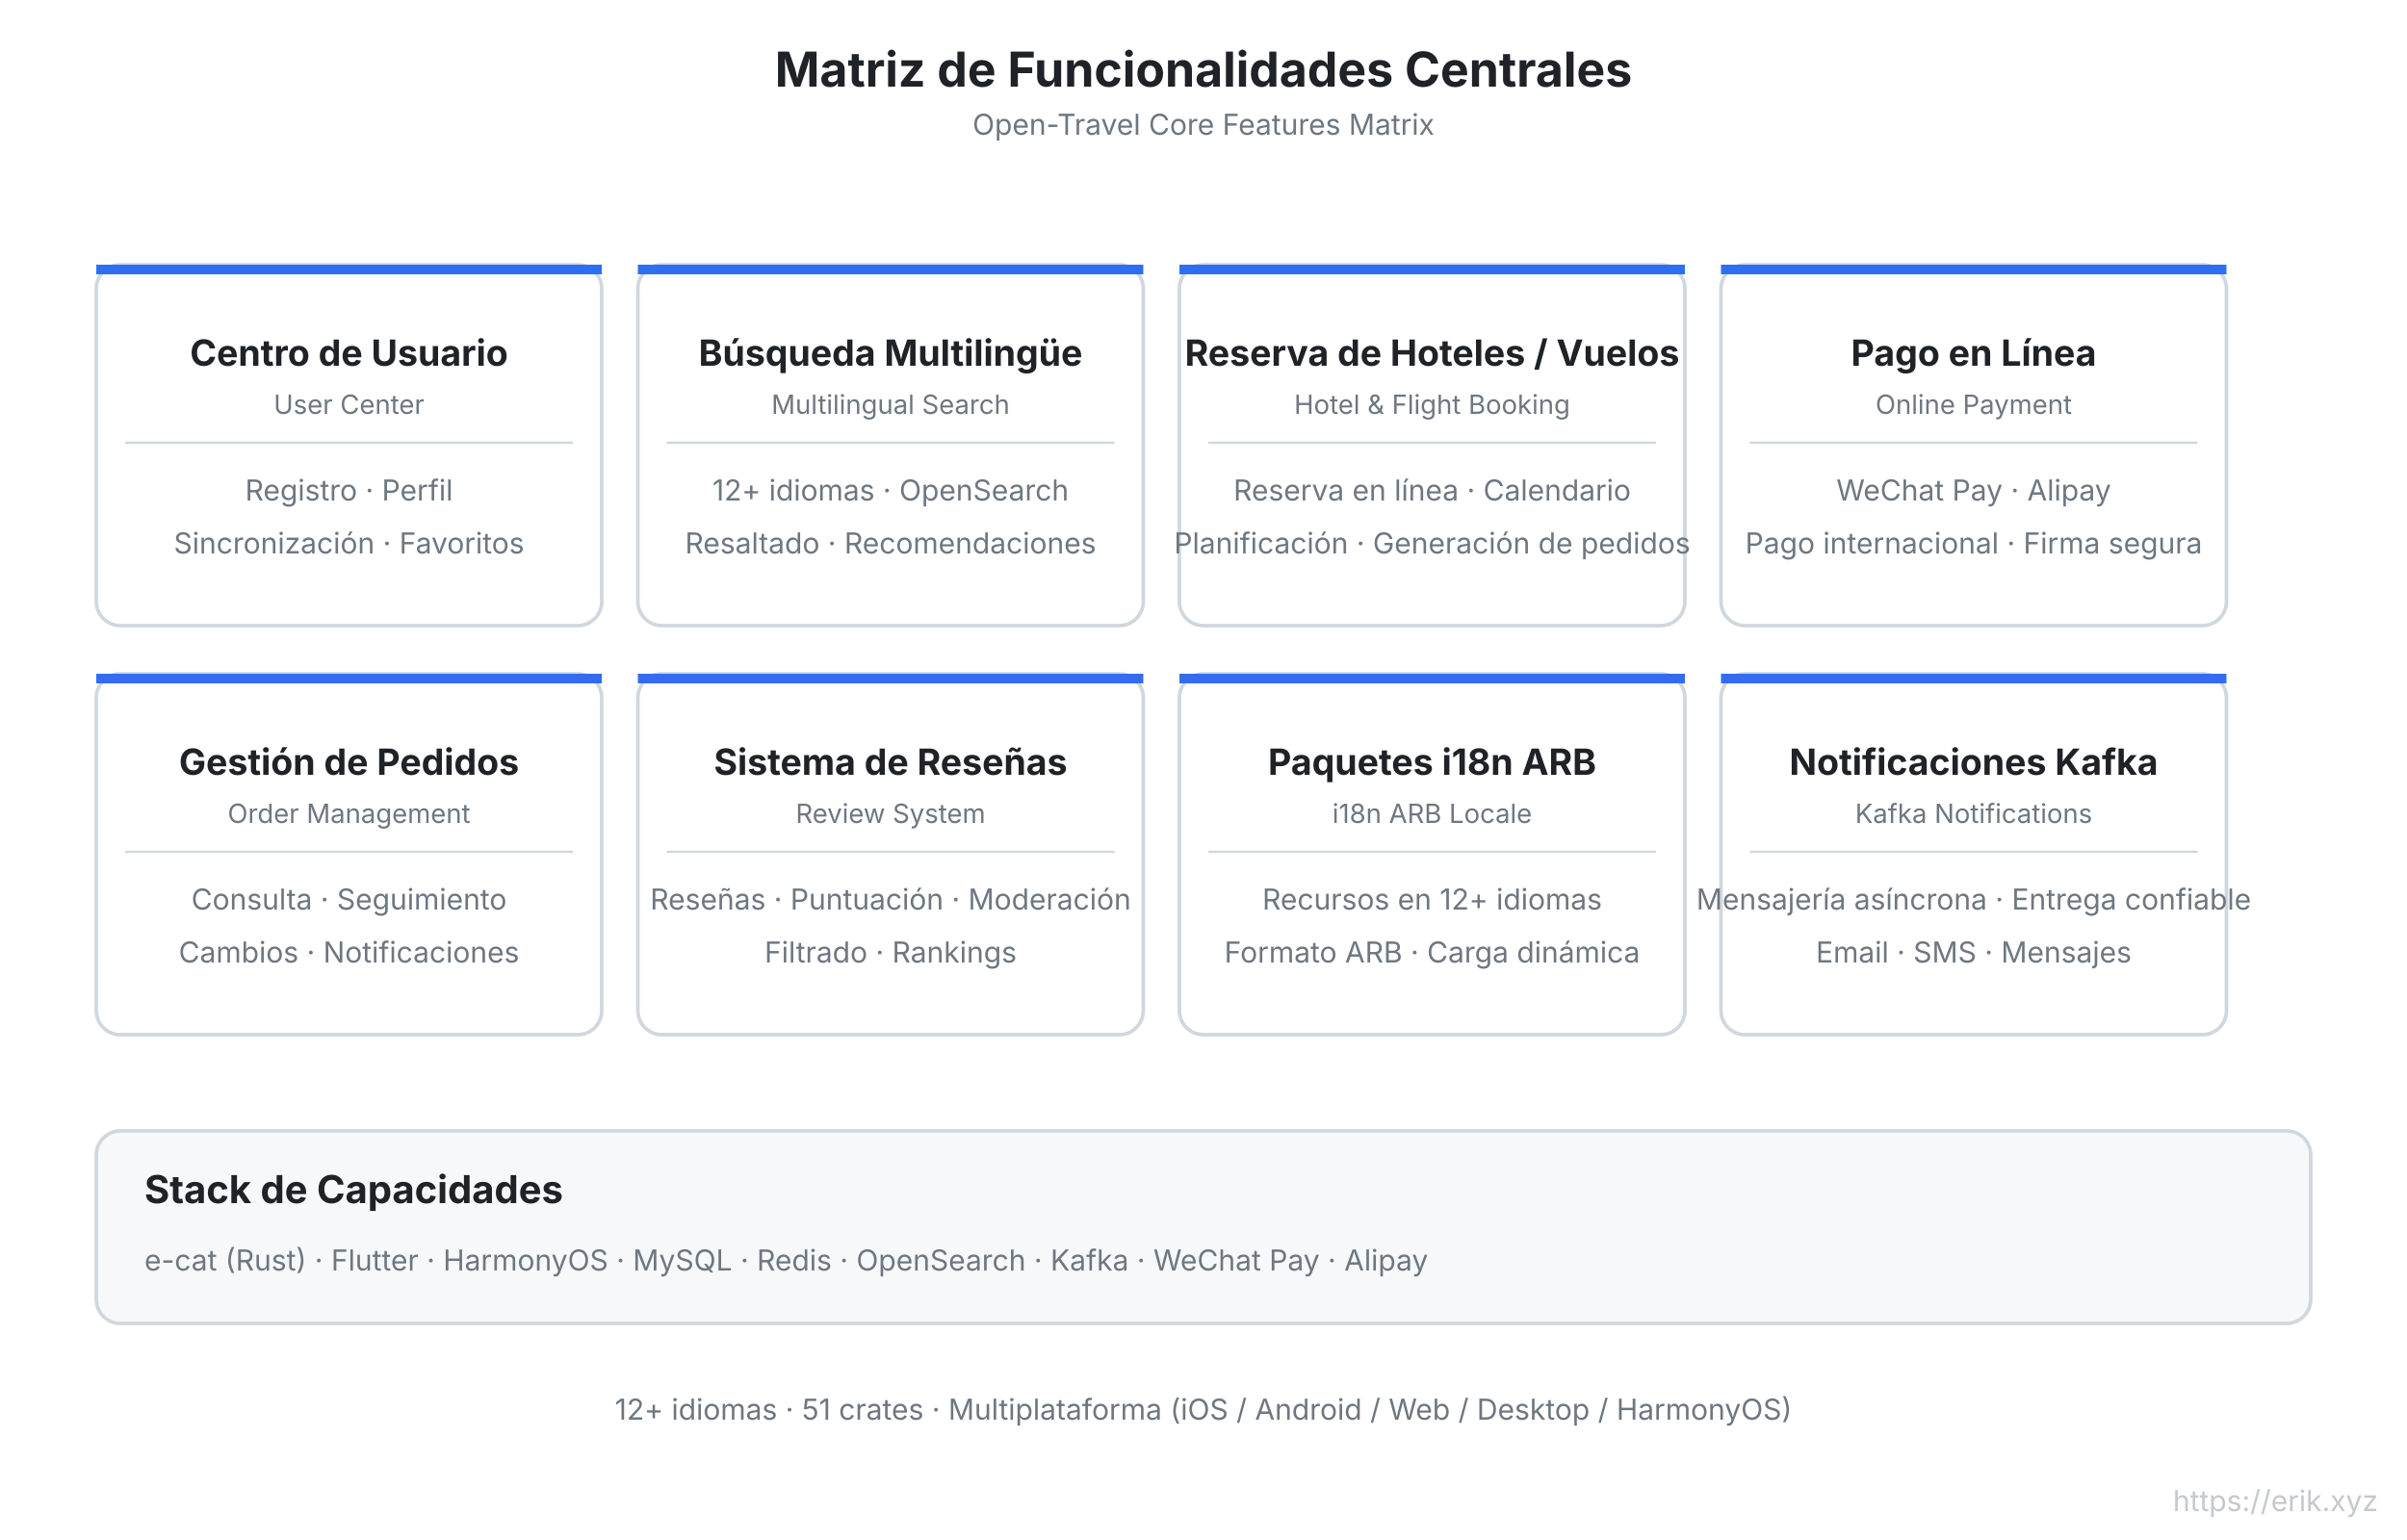
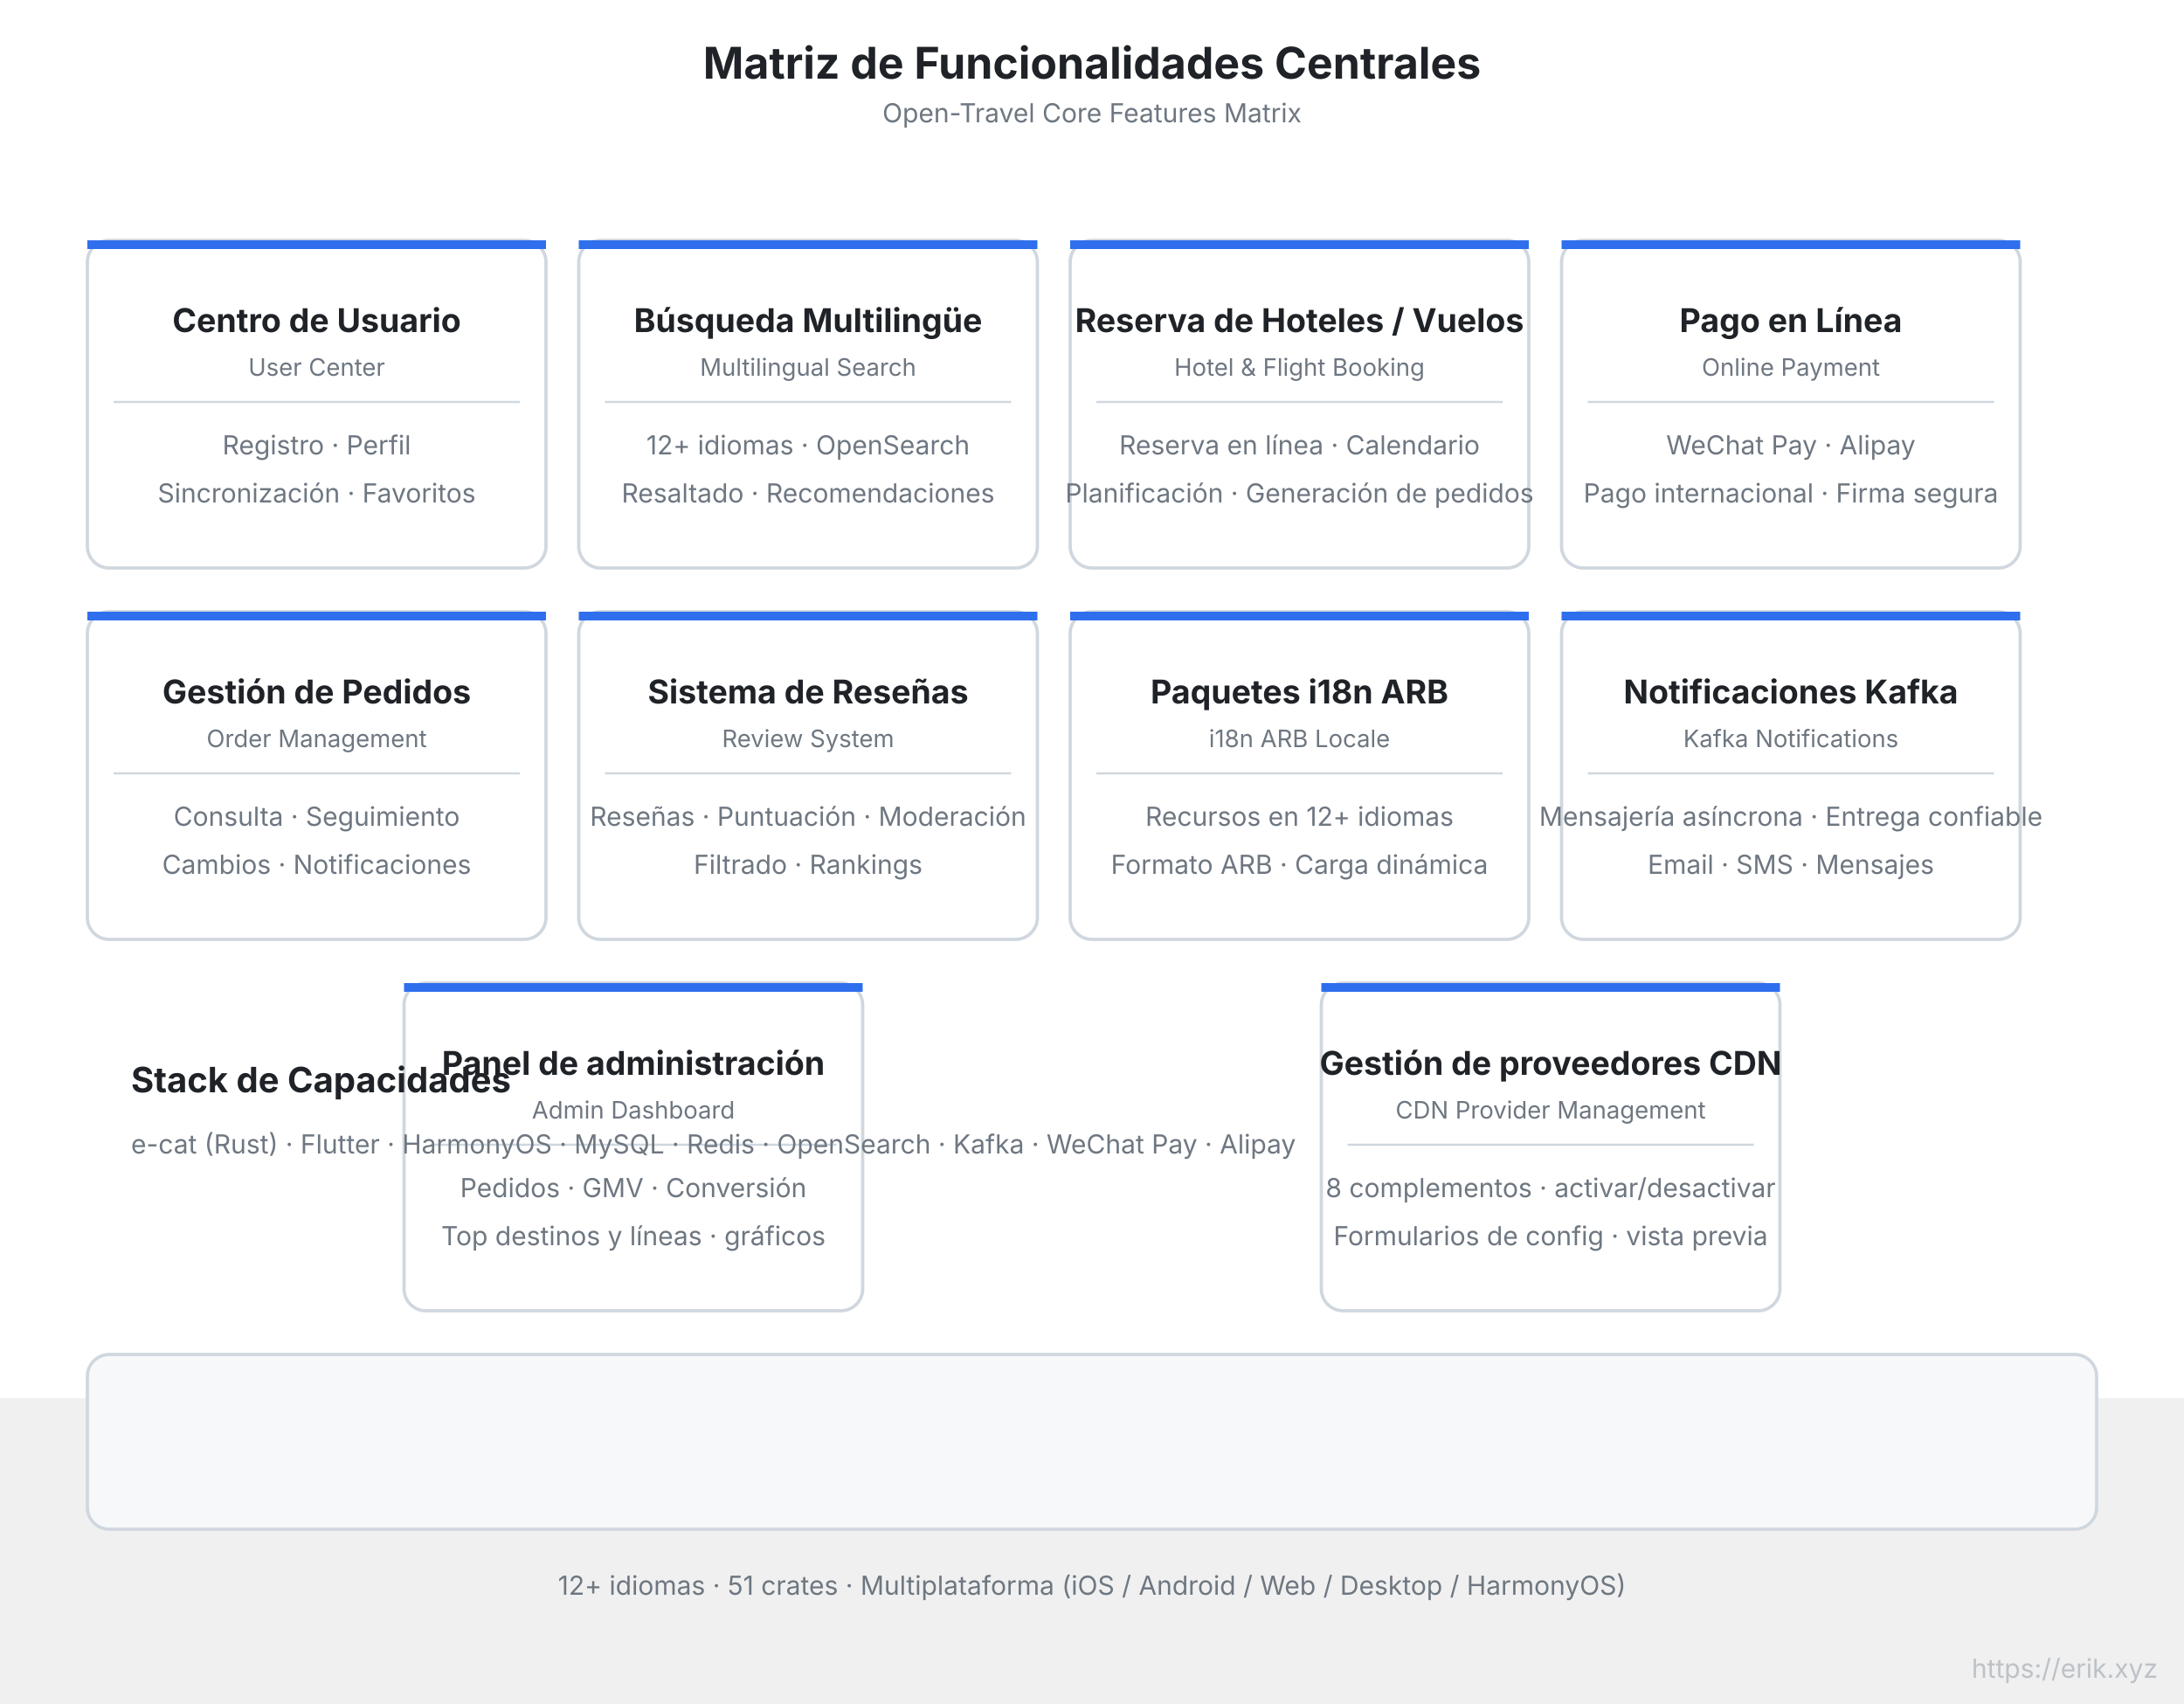
- <svg xmlns="http://www.w3.org/2000/svg" width="1000" height="640" viewBox="0 0 1000 640">
+ <svg xmlns="http://www.w3.org/2000/svg" width="1000" height="780" viewBox="0 0 1000 780">
  <defs>
    <style>
      text { font-family: system-ui, -apple-system, 'Segoe UI', sans-serif; }
      .t-title { font-size: 20px; font-weight: 700; fill: #1f2328; }
      .t-sub  { font-size: 12px; fill: #6e7781; }
      .t-h    { font-size: 16px; font-weight: 700; fill: #1f2328; }
      .t-m    { font-size: 15px; font-weight: 700; fill: #1f2328; }
      .t-eng  { font-size: 11px; fill: #6e7781; }
      .t-s    { font-size: 12px; fill: #6e7781; }
      .panel  { fill: #f6f8fa; stroke: #d0d7de; stroke-width: 1.5; rx: 10; }
      .card   { fill: #ffffff; stroke: #d0d7de; stroke-width: 1.5; rx: 10; }
      .accent { fill: #2f6fed; }
    </style>
  </defs>
  <rect width="1000" height="640" fill="#ffffff" />
  <text x="500" y="36" text-anchor="middle" class="t-title">Matriz de Funcionalidades Centrales</text>
  <text x="500" y="56" text-anchor="middle" class="t-sub">Open-Travel Core Features Matrix</text>
  <rect x="40" y="110" width="210" height="150" class="card" />
  <rect x="40" y="110" width="210" height="4" class="accent" />
  <text x="145" y="152" text-anchor="middle" class="t-m">Centro de Usuario</text>
  <text x="145" y="172" text-anchor="middle" class="t-eng">User Center</text>
  <line x1="52" y1="184" x2="238" y2="184" stroke="#d0d7de" stroke-width="1" />
  <text x="145" y="208" text-anchor="middle" class="t-s">Registro · Perfil</text>
  <text x="145" y="230" text-anchor="middle" class="t-s">Sincronización · Favoritos</text>
  <rect x="265" y="110" width="210" height="150" class="card" />
  <rect x="265" y="110" width="210" height="4" class="accent" />
  <text x="370" y="152" text-anchor="middle" class="t-m">Búsqueda Multilingüe</text>
  <text x="370" y="172" text-anchor="middle" class="t-eng">Multilingual Search</text>
  <line x1="277" y1="184" x2="463" y2="184" stroke="#d0d7de" stroke-width="1" />
  <text x="370" y="208" text-anchor="middle" class="t-s">12+ idiomas · OpenSearch</text>
  <text x="370" y="230" text-anchor="middle" class="t-s">Resaltado · Recomendaciones</text>
  <rect x="490" y="110" width="210" height="150" class="card" />
  <rect x="490" y="110" width="210" height="4" class="accent" />
  <text x="595" y="152" text-anchor="middle" class="t-m">Reserva de Hoteles / Vuelos</text>
  <text x="595" y="172" text-anchor="middle" class="t-eng">Hotel &amp; Flight Booking</text>
  <line x1="502" y1="184" x2="688" y2="184" stroke="#d0d7de" stroke-width="1" />
  <text x="595" y="208" text-anchor="middle" class="t-s">Reserva en línea · Calendario</text>
  <text x="595" y="230" text-anchor="middle" class="t-s">Planificación · Generación de pedidos</text>
  <rect x="715" y="110" width="210" height="150" class="card" />
  <rect x="715" y="110" width="210" height="4" class="accent" />
  <text x="820" y="152" text-anchor="middle" class="t-m">Pago en Línea</text>
  <text x="820" y="172" text-anchor="middle" class="t-eng">Online Payment</text>
  <line x1="727" y1="184" x2="913" y2="184" stroke="#d0d7de" stroke-width="1" />
  <text x="820" y="208" text-anchor="middle" class="t-s">WeChat Pay · Alipay</text>
  <text x="820" y="230" text-anchor="middle" class="t-s">Pago internacional · Firma segura</text>
  <rect x="40" y="280" width="210" height="150" class="card" />
  <rect x="40" y="280" width="210" height="4" class="accent" />
  <text x="145" y="322" text-anchor="middle" class="t-m">Gestión de Pedidos</text>
  <text x="145" y="342" text-anchor="middle" class="t-eng">Order Management</text>
  <line x1="52" y1="354" x2="238" y2="354" stroke="#d0d7de" stroke-width="1" />
  <text x="145" y="378" text-anchor="middle" class="t-s">Consulta · Seguimiento</text>
  <text x="145" y="400" text-anchor="middle" class="t-s">Cambios · Notificaciones</text>
  <rect x="265" y="280" width="210" height="150" class="card" />
  <rect x="265" y="280" width="210" height="4" class="accent" />
  <text x="370" y="322" text-anchor="middle" class="t-m">Sistema de Reseñas</text>
  <text x="370" y="342" text-anchor="middle" class="t-eng">Review System</text>
  <line x1="277" y1="354" x2="463" y2="354" stroke="#d0d7de" stroke-width="1" />
  <text x="370" y="378" text-anchor="middle" class="t-s">Reseñas · Puntuación · Moderación</text>
  <text x="370" y="400" text-anchor="middle" class="t-s">Filtrado · Rankings</text>
  <rect x="490" y="280" width="210" height="150" class="card" />
  <rect x="490" y="280" width="210" height="4" class="accent" />
  <text x="595" y="322" text-anchor="middle" class="t-m">Paquetes i18n ARB</text>
  <text x="595" y="342" text-anchor="middle" class="t-eng">i18n ARB Locale</text>
  <line x1="502" y1="354" x2="688" y2="354" stroke="#d0d7de" stroke-width="1" />
  <text x="595" y="378" text-anchor="middle" class="t-s">Recursos en 12+ idiomas</text>
  <text x="595" y="400" text-anchor="middle" class="t-s">Formato ARB · Carga dinámica</text>
  <rect x="715" y="280" width="210" height="150" class="card" />
  <rect x="715" y="280" width="210" height="4" class="accent" />
  <text x="820" y="322" text-anchor="middle" class="t-m">Notificaciones Kafka</text>
  <text x="820" y="342" text-anchor="middle" class="t-eng">Kafka Notifications</text>
  <line x1="727" y1="354" x2="913" y2="354" stroke="#d0d7de" stroke-width="1" />
  <text x="820" y="378" text-anchor="middle" class="t-s">Mensajería asíncrona · Entrega confiable</text>
  <text x="820" y="400" text-anchor="middle" class="t-s">Email · SMS · Mensajes</text>
-   <rect x="40" y="470" width="920" height="80" class="panel" />
+   <rect x="185" y="450" width="210" height="150" class="card" />
+   <rect x="185" y="450" width="210" height="4" class="accent" />
+   <text x="290" y="492" text-anchor="middle" class="t-m">Panel de administración</text>
+   <text x="290" y="512" text-anchor="middle" class="t-eng">Admin Dashboard</text>
+   <line x1="197" y1="524" x2="383" y2="524" stroke="#d0d7de" stroke-width="1" />
+   <text x="290" y="548" text-anchor="middle" class="t-s">Pedidos · GMV · Conversión</text>
+   <text x="290" y="570" text-anchor="middle" class="t-s">Top destinos y líneas · gráficos</text>
+   <rect x="605" y="450" width="210" height="150" class="card" />
+   <rect x="605" y="450" width="210" height="4" class="accent" />
+   <text x="710" y="492" text-anchor="middle" class="t-m">Gestión de proveedores CDN</text>
+   <text x="710" y="512" text-anchor="middle" class="t-eng">CDN Provider Management</text>
+   <line x1="617" y1="524" x2="803" y2="524" stroke="#d0d7de" stroke-width="1" />
+   <text x="710" y="548" text-anchor="middle" class="t-s">8 complementos · activar/desactivar</text>
+   <text x="710" y="570" text-anchor="middle" class="t-s">Formularios de config · vista previa</text>
+   <rect x="40" y="620" width="920" height="80" class="panel" />
  <text x="60" y="500" class="t-h">Stack de Capacidades</text>
  <text x="60" y="528" class="t-s">e-cat (Rust) · Flutter · HarmonyOS · MySQL · Redis · OpenSearch · Kafka · WeChat Pay · Alipay</text>
-   <text x="500" y="590" text-anchor="middle" class="t-s">12+ idiomas · 51 crates · Multiplataforma (iOS / Android / Web / Desktop / HarmonyOS)</text>
-   <text x="988" y="628" text-anchor="end" font-size="12" fill="#8b949e" fill-opacity="0.5" font-family="system-ui, -apple-system, 'Segoe UI', sans-serif">https://erik.xyz</text>
+   <text x="500" y="730" text-anchor="middle" class="t-s">12+ idiomas · 51 crates · Multiplataforma (iOS / Android / Web / Desktop / HarmonyOS)</text>
+   <text x="988" y="768" text-anchor="end" font-size="12" fill="#8b949e" fill-opacity="0.5" font-family="system-ui, -apple-system, 'Segoe UI', sans-serif">https://erik.xyz</text>
</svg>
